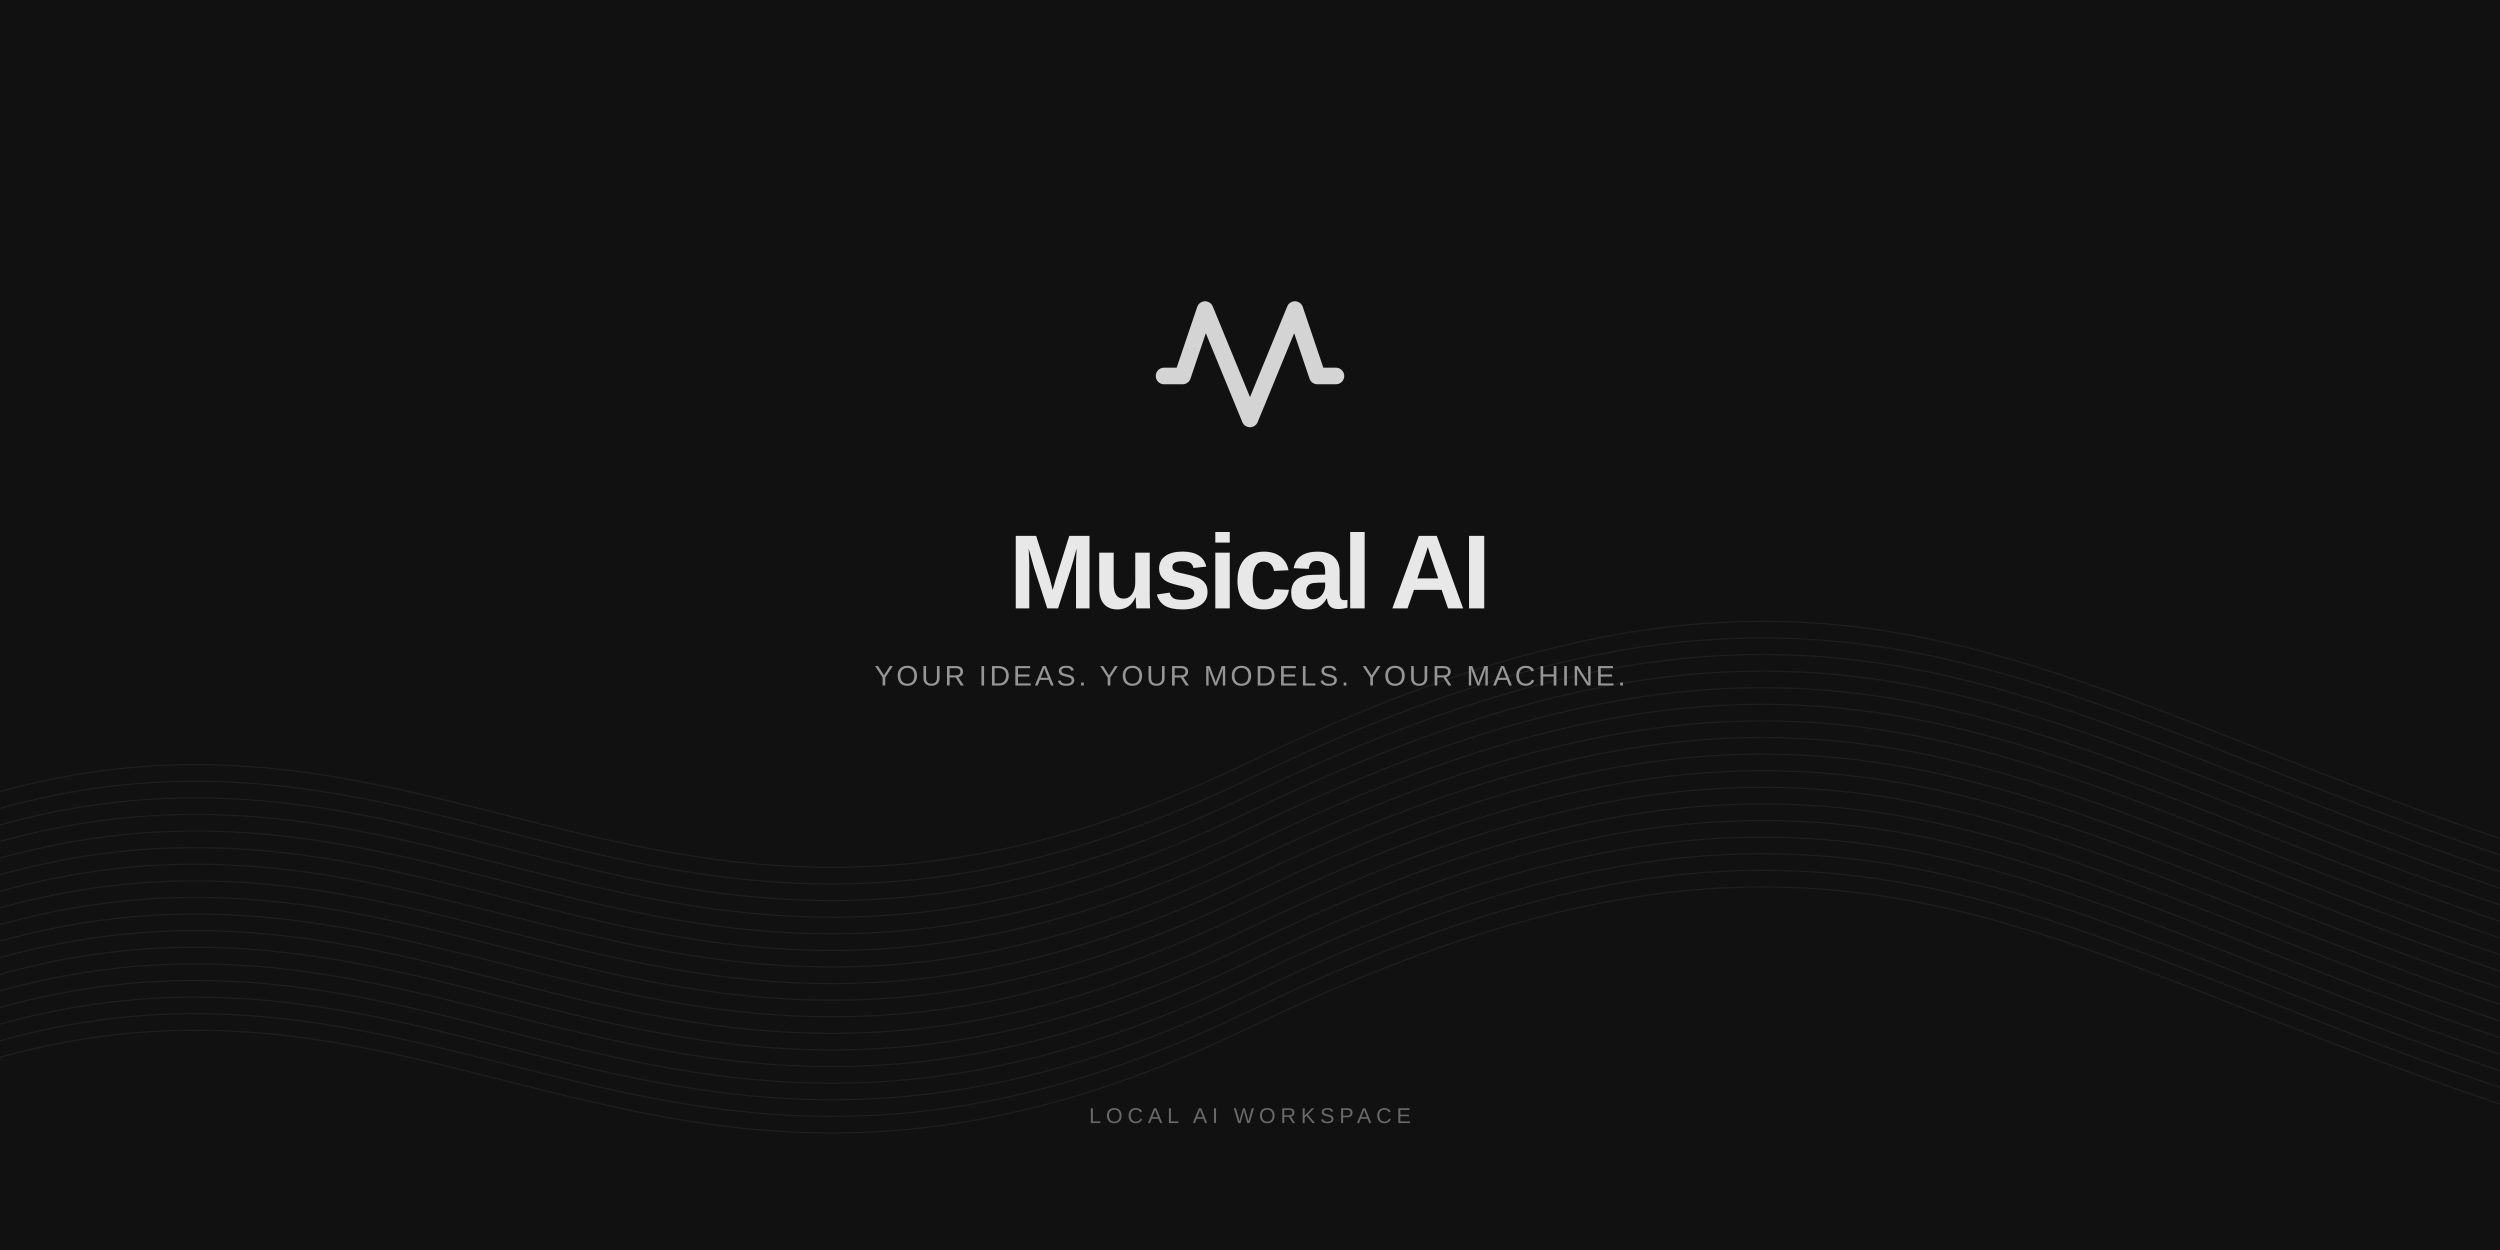
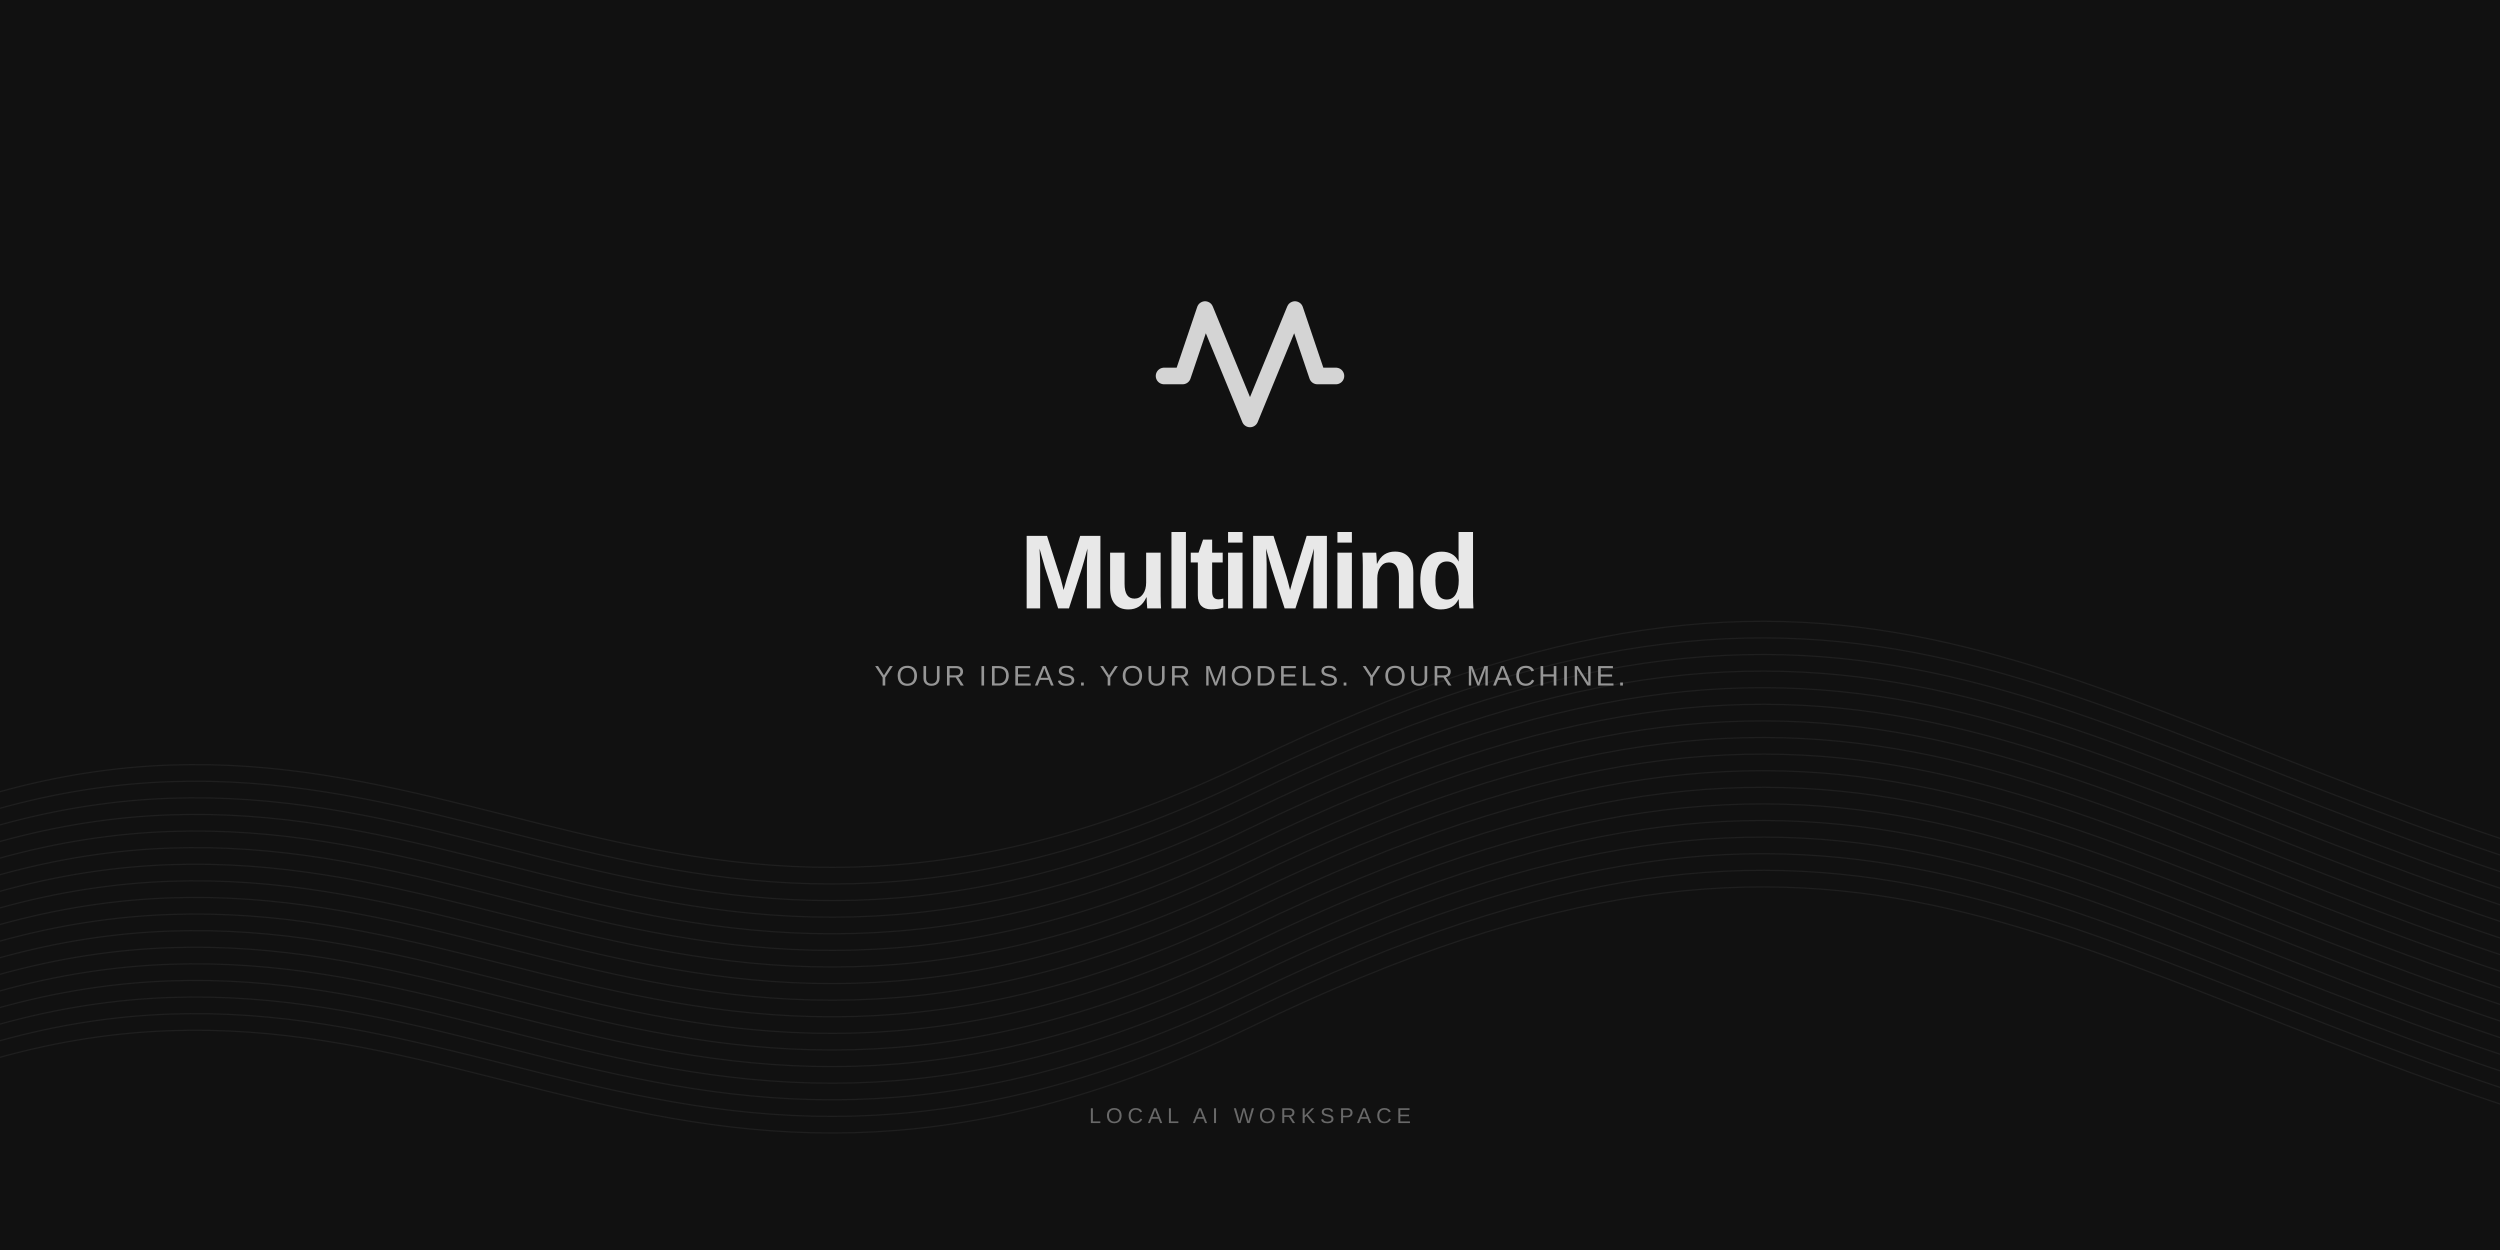
<svg xmlns="http://www.w3.org/2000/svg" width="2560" height="1280" viewBox="0 0 2560 1280">
  <rect width="2560" height="1280" fill="#111111" />
  <g fill="none" stroke="#292929" stroke-width="1.3" opacity=".55">
    <path d="M-100 845 C440 625,650 1085,1280 780 S2100 725,2660 890" />
    <path d="M-100 862 C440 642,650 1102,1280 797 S2100 742,2660 907" />
    <path d="M-100 879 C440 659,650 1119,1280 814 S2100 759,2660 924" />
    <path d="M-100 896 C440 676,650 1136,1280 831 S2100 776,2660 941" />
    <path d="M-100 913 C440 693,650 1153,1280 848 S2100 793,2660 958" />
    <path d="M-100 930 C440 710,650 1170,1280 865 S2100 810,2660 975" />
    <path d="M-100 947 C440 727,650 1187,1280 882 S2100 827,2660 992" />
    <path d="M-100 964 C440 744,650 1204,1280 899 S2100 844,2660 1009" />
    <path d="M-100 981 C440 761,650 1221,1280 916 S2100 861,2660 1026" />
    <path d="M-100 998 C440 778,650 1238,1280 933 S2100 878,2660 1043" />
    <path d="M-100 1015 C440 795,650 1255,1280 950 S2100 895,2660 1060" />
    <path d="M-100 1032 C440 812,650 1272,1280 967 S2100 912,2660 1077" />
    <path d="M-100 1049 C440 829,650 1289,1280 984 S2100 929,2660 1094" />
    <path d="M-100 1066 C440 846,650 1306,1280 1001 S2100 946,2660 1111" />
    <path d="M-100 1083 C440 863,650 1323,1280 1018 S2100 963,2660 1128" />
    <path d="M-100 1100 C440 880,650 1340,1280 1035 S2100 980,2660 1145" />
    <path d="M-100 1117 C440 897,650 1357,1280 1052 S2100 997,2660 1162" />
  </g>
  <g transform="translate(1152 244)">
    <path d="M40 141h19l23-68 46 112 46-112 23 68h19" fill="none" stroke="#d4d4d4" stroke-width="17" stroke-linecap="round" stroke-linejoin="round" />
  </g>
-   <text x="1280" y="623" text-anchor="middle" font-family="Segoe UI,Arial,sans-serif" font-size="108" font-weight="600" letter-spacing="-4" fill="#e8e8e8">Musical AI</text>
+   <text x="1280" y="623" text-anchor="middle" font-family="Segoe UI,Arial,sans-serif" font-size="108" font-weight="600" letter-spacing="-4" fill="#e8e8e8">MultiMind</text>
  <text x="1280" y="702" text-anchor="middle" font-family="Segoe UI,Arial,sans-serif" font-size="29" letter-spacing="3" fill="#969696">YOUR IDEAS. YOUR MODELS. YOUR MACHINE.</text>
  <text x="1280" y="1150" text-anchor="middle" font-family="Segoe UI,Arial,sans-serif" font-size="22" letter-spacing="5" fill="#696969">LOCAL AI WORKSPACE</text>
</svg>
